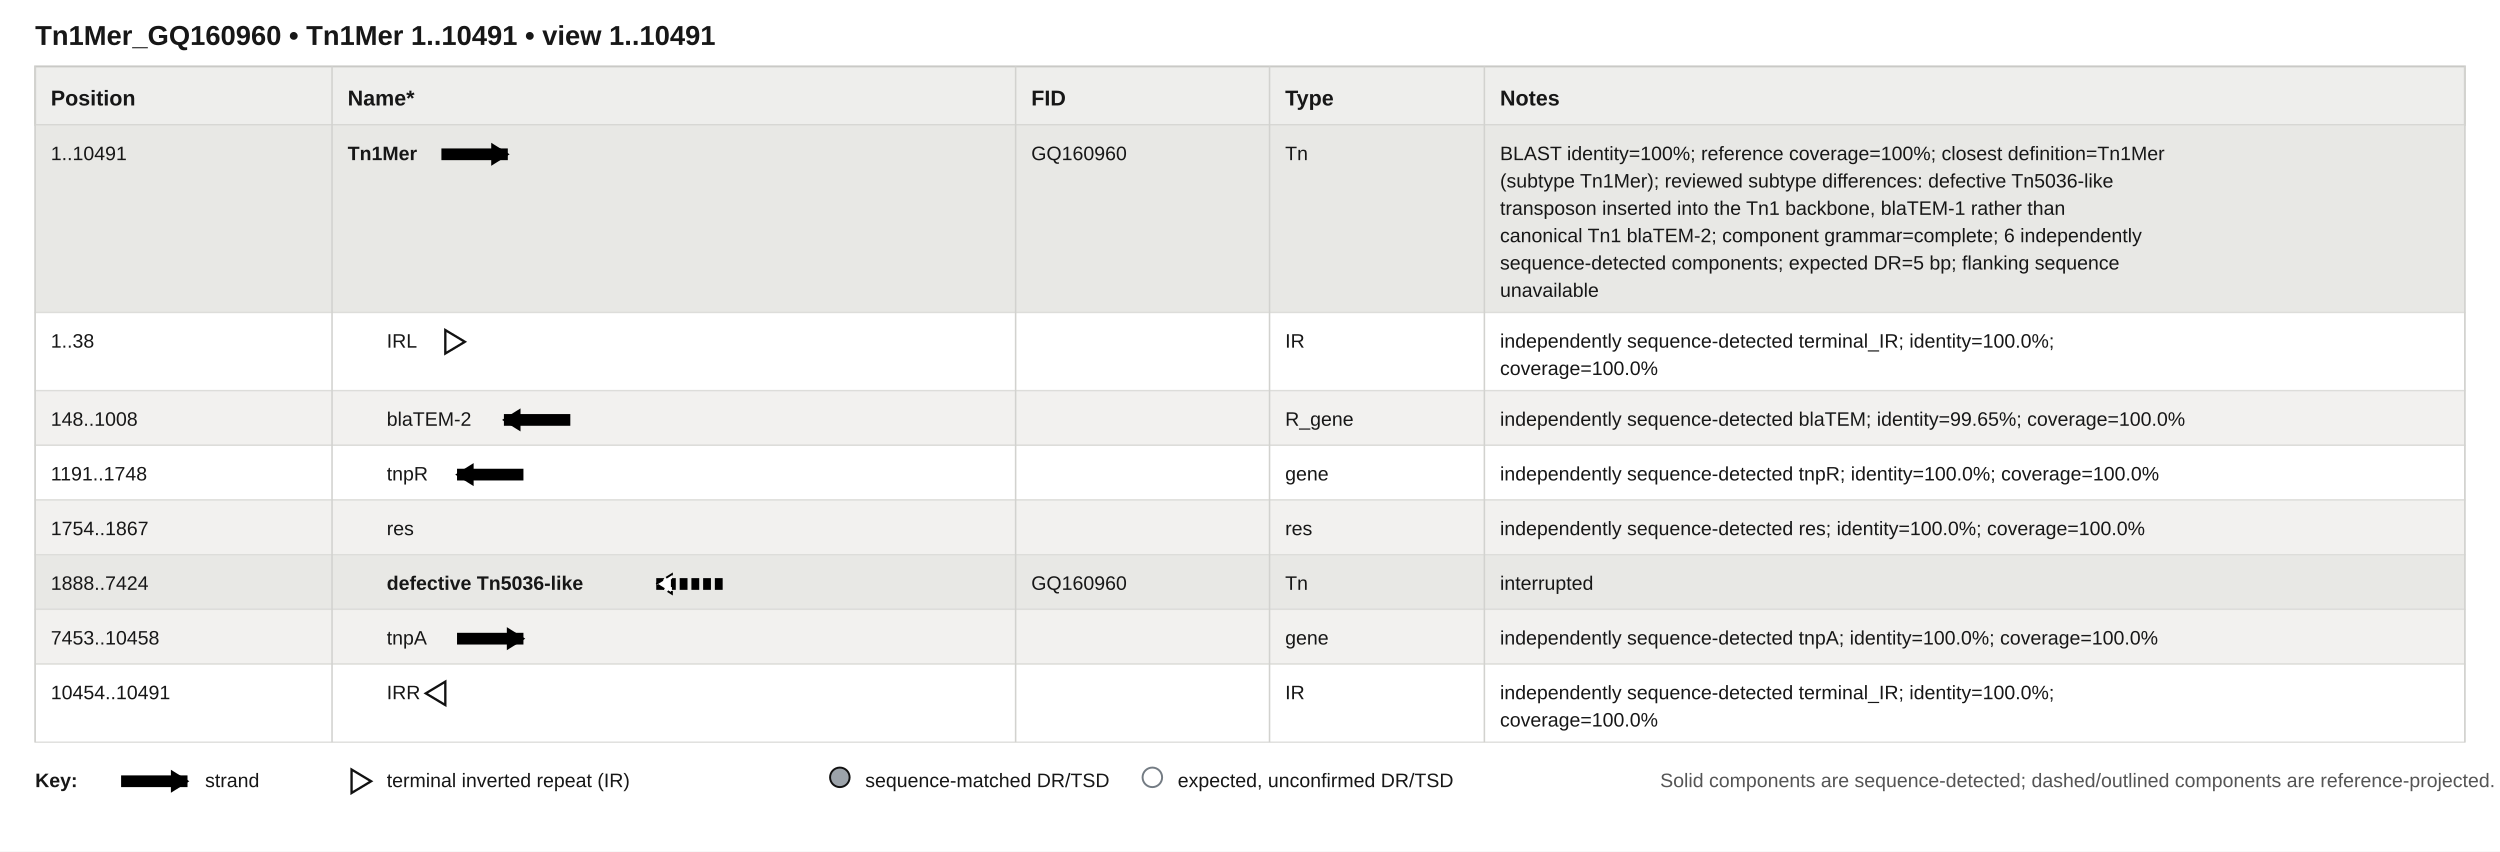
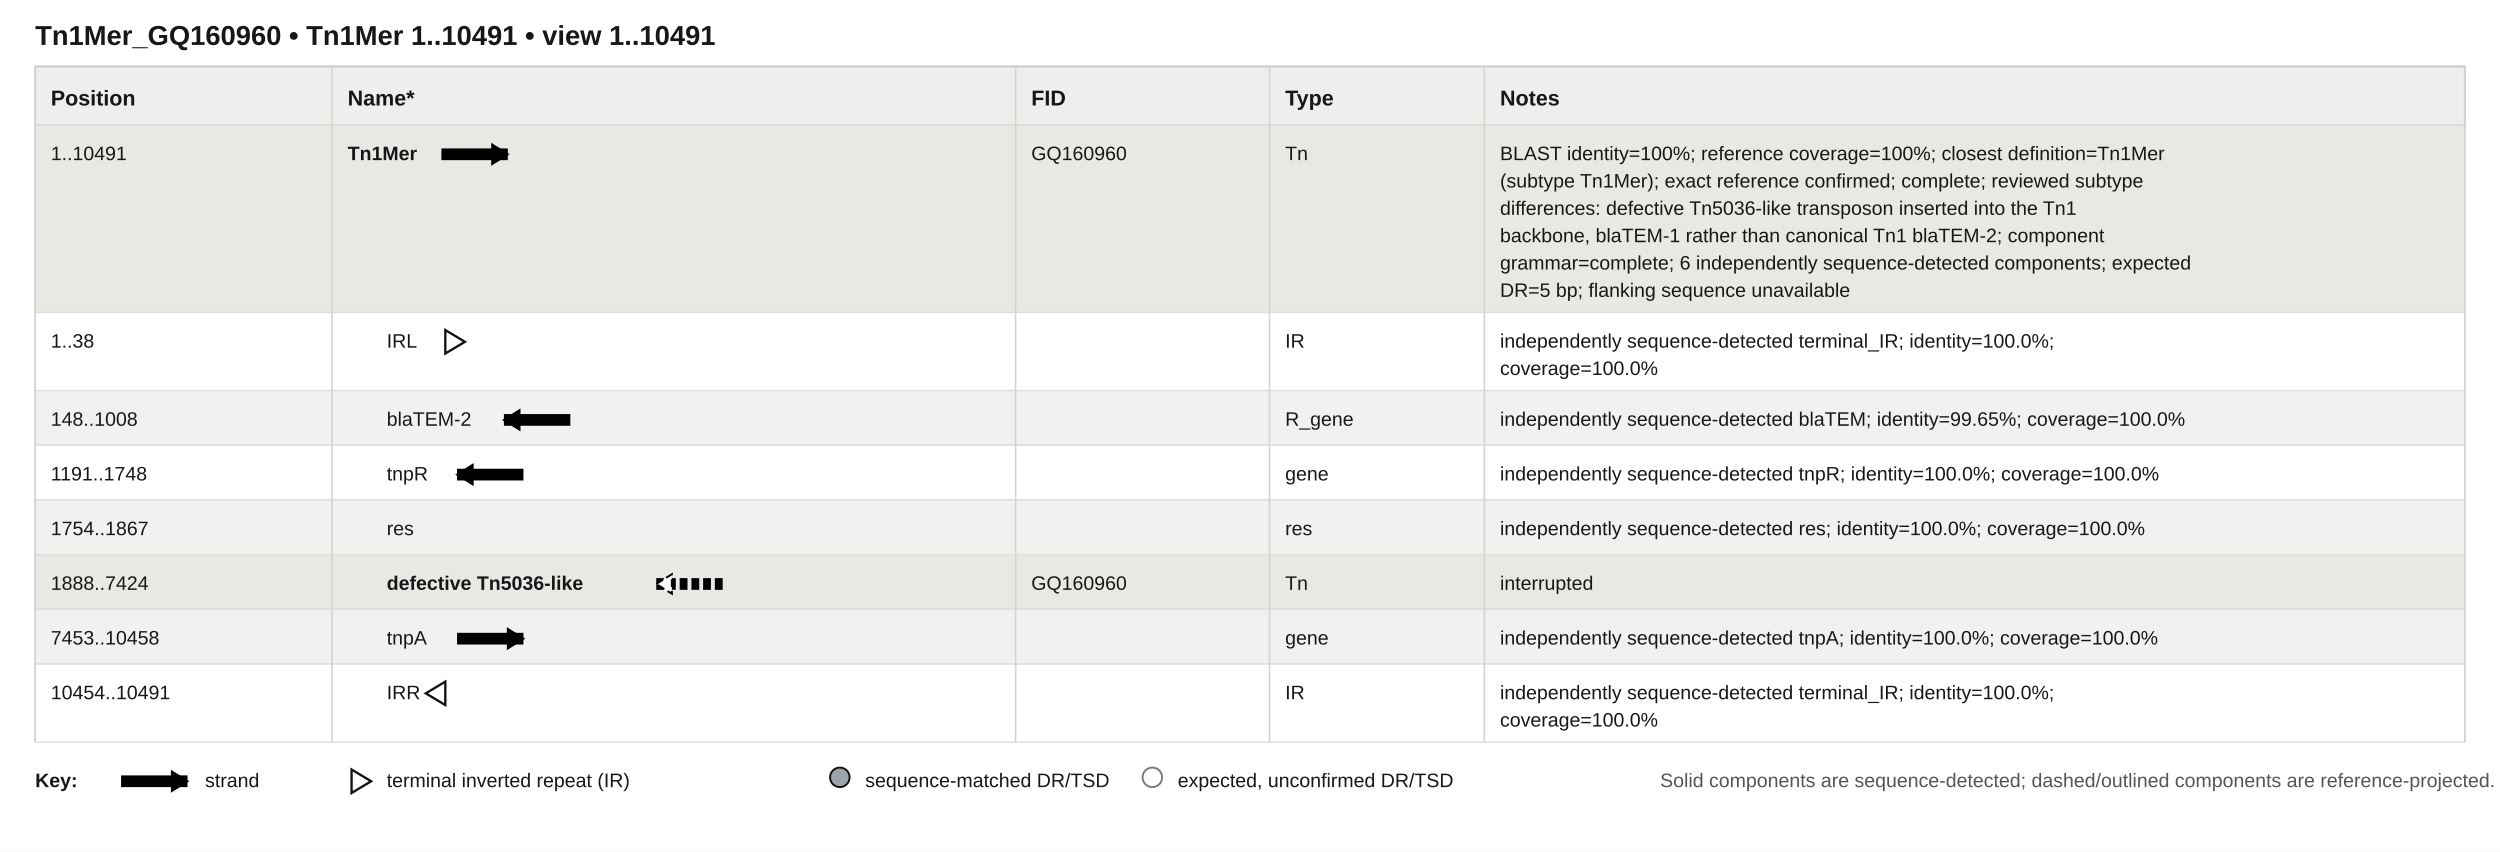
<svg xmlns="http://www.w3.org/2000/svg" width="1280" height="436" style="background:#fff;font-family:Arial,Helvetica,sans-serif">
  <rect x="0" y="0" width="1280" height="436" fill="#fff" />
  <text x="18.0" y="23.0" font-size="14" font-weight="bold" text-anchor="start" fill="#171717">Tn1Mer_GQ160960 • Tn1Mer 1..10491 • view 1..10491</text>
  <rect x="18" y="34" width="1244" height="30" fill="#eeeeec" stroke="#c9c9c6" />
  <text x="26.0" y="54.0" font-size="11" font-weight="bold" text-anchor="start" fill="#171717">Position</text>
  <text x="178.0" y="54.0" font-size="11" font-weight="bold" text-anchor="start" fill="#171717">Name*</text>
  <text x="528.0" y="54.0" font-size="11" font-weight="bold" text-anchor="start" fill="#171717">FID</text>
  <text x="658.0" y="54.0" font-size="11" font-weight="bold" text-anchor="start" fill="#171717">Type</text>
  <text x="768.0" y="54.0" font-size="11" font-weight="bold" text-anchor="start" fill="#171717">Notes</text>
  <rect x="18" y="64" width="1244" height="96" fill="#e8e8e5" stroke="#ddddda" stroke-width="0.7" />
  <text x="26.0" y="82.0" font-size="10" font-weight="normal" text-anchor="start" fill="#171717">1..10491</text>
  <text x="178.0" y="82.0" font-size="10" font-weight="bold" text-anchor="start" fill="#171717">Tn1Mer</text>
  <line x1="226.0" y1="79.0" x2="260.0" y2="79.0" stroke="#000" stroke-width="6" />
  <polygon points="260.0,79.0 252.0,74.0 252.0,84.0" fill="#000000" stroke="#000" />
  <text x="528.0" y="82.0" font-size="10" font-weight="normal" text-anchor="start" fill="#171717">GQ160960</text>
  <text x="658.0" y="82.0" font-size="10" font-weight="normal" text-anchor="start" fill="#171717">Tn</text>
  <text x="768.0" y="82.0" font-size="10" font-weight="normal" text-anchor="start" fill="#171717">BLAST identity=100%; reference coverage=100%; closest definition=Tn1Mer</text>
-   <text x="768.0" y="96.0" font-size="10" font-weight="normal" text-anchor="start" fill="#171717">(subtype Tn1Mer); reviewed subtype differences: defective Tn5036-like</text>
-   <text x="768.0" y="110.0" font-size="10" font-weight="normal" text-anchor="start" fill="#171717">transposon inserted into the Tn1 backbone, blaTEM-1 rather than</text>
-   <text x="768.0" y="124.0" font-size="10" font-weight="normal" text-anchor="start" fill="#171717">canonical Tn1 blaTEM-2; component grammar=complete; 6 independently</text>
-   <text x="768.0" y="138.0" font-size="10" font-weight="normal" text-anchor="start" fill="#171717">sequence-detected components; expected DR=5 bp; flanking sequence</text>
-   <text x="768.0" y="152.0" font-size="10" font-weight="normal" text-anchor="start" fill="#171717">unavailable</text>
+   <text x="768.0" y="96.0" font-size="10" font-weight="normal" text-anchor="start" fill="#171717">(subtype Tn1Mer); exact reference confirmed; complete; reviewed subtype</text>
+   <text x="768.0" y="110.0" font-size="10" font-weight="normal" text-anchor="start" fill="#171717">differences: defective Tn5036-like transposon inserted into the Tn1</text>
+   <text x="768.0" y="124.0" font-size="10" font-weight="normal" text-anchor="start" fill="#171717">backbone, blaTEM-1 rather than canonical Tn1 blaTEM-2; component</text>
+   <text x="768.0" y="138.0" font-size="10" font-weight="normal" text-anchor="start" fill="#171717">grammar=complete; 6 independently sequence-detected components; expected</text>
+   <text x="768.0" y="152.0" font-size="10" font-weight="normal" text-anchor="start" fill="#171717">DR=5 bp; flanking sequence unavailable</text>
  <rect x="18" y="160" width="1244" height="40" fill="#ffffff" stroke="#ddddda" stroke-width="0.7" />
  <text x="26.0" y="178.0" font-size="10" font-weight="normal" text-anchor="start" fill="#171717">1..38</text>
  <text x="198.0" y="178.0" font-size="10" font-weight="normal" text-anchor="start" fill="#171717">IRL</text>
  <polygon points="228.0,169.0 238.0,175.0 228.0,181.0" fill="#fff" stroke="#111" stroke-width="1.2" />
  <text x="528.0" y="178.0" font-size="10" font-weight="normal" text-anchor="start" fill="#171717" />
  <text x="658.0" y="178.0" font-size="10" font-weight="normal" text-anchor="start" fill="#171717">IR</text>
  <text x="768.0" y="178.0" font-size="10" font-weight="normal" text-anchor="start" fill="#171717">independently sequence-detected terminal_IR; identity=100.0%;</text>
  <text x="768.0" y="192.0" font-size="10" font-weight="normal" text-anchor="start" fill="#171717">coverage=100.0%</text>
  <rect x="18" y="200" width="1244" height="28" fill="#f2f1ef" stroke="#ddddda" stroke-width="0.7" />
  <text x="26.0" y="218.0" font-size="10" font-weight="normal" text-anchor="start" fill="#171717">148..1008</text>
  <text x="198.0" y="218.0" font-size="10" font-weight="normal" text-anchor="start" fill="#171717">blaTEM-2</text>
  <line x1="292.0" y1="215.0" x2="258.0" y2="215.0" stroke="#000" stroke-width="6" />
  <polygon points="258.0,215.0 266.0,210.0 266.0,220.0" fill="#000000" stroke="#000" />
  <text x="528.0" y="218.0" font-size="10" font-weight="normal" text-anchor="start" fill="#171717" />
  <text x="658.0" y="218.0" font-size="10" font-weight="normal" text-anchor="start" fill="#171717">R_gene</text>
  <text x="768.0" y="218.0" font-size="10" font-weight="normal" text-anchor="start" fill="#171717">independently sequence-detected blaTEM; identity=99.65%; coverage=100.0%</text>
  <rect x="18" y="228" width="1244" height="28" fill="#ffffff" stroke="#ddddda" stroke-width="0.7" />
  <text x="26.0" y="246.0" font-size="10" font-weight="normal" text-anchor="start" fill="#171717">1191..1748</text>
  <text x="198.0" y="246.0" font-size="10" font-weight="normal" text-anchor="start" fill="#171717">tnpR</text>
  <line x1="268.0" y1="243.0" x2="234.0" y2="243.0" stroke="#000" stroke-width="6" />
  <polygon points="234.0,243.0 242.0,238.0 242.0,248.0" fill="#000000" stroke="#000" />
  <text x="528.0" y="246.0" font-size="10" font-weight="normal" text-anchor="start" fill="#171717" />
  <text x="658.0" y="246.0" font-size="10" font-weight="normal" text-anchor="start" fill="#171717">gene</text>
  <text x="768.0" y="246.0" font-size="10" font-weight="normal" text-anchor="start" fill="#171717">independently sequence-detected tnpR; identity=100.0%; coverage=100.0%</text>
  <rect x="18" y="256" width="1244" height="28" fill="#f2f1ef" stroke="#ddddda" stroke-width="0.7" />
  <text x="26.0" y="274.0" font-size="10" font-weight="normal" text-anchor="start" fill="#171717">1754..1867</text>
  <text x="198.0" y="274.0" font-size="10" font-weight="normal" text-anchor="start" fill="#171717">res</text>
  <text x="528.0" y="274.0" font-size="10" font-weight="normal" text-anchor="start" fill="#171717" />
  <text x="658.0" y="274.0" font-size="10" font-weight="normal" text-anchor="start" fill="#171717">res</text>
  <text x="768.0" y="274.0" font-size="10" font-weight="normal" text-anchor="start" fill="#171717">independently sequence-detected res; identity=100.0%; coverage=100.0%</text>
  <rect x="18" y="284" width="1244" height="28" fill="#e8e8e5" stroke="#ddddda" stroke-width="0.7" />
  <text x="26.0" y="302.0" font-size="10" font-weight="normal" text-anchor="start" fill="#171717">1888..7424</text>
  <text x="198.0" y="302.0" font-size="10" font-weight="bold" text-anchor="start" fill="#171717">defective Tn5036-like</text>
  <line x1="370.0" y1="299.0" x2="336.0" y2="299.0" stroke="#000" stroke-width="6" stroke-dasharray="4,2" />
  <polygon points="336.0,299.0 344.0,294.0 344.0,304.0" fill="#ffffff" stroke="#000" stroke-dasharray="4,2" />
  <text x="528.0" y="302.0" font-size="10" font-weight="normal" text-anchor="start" fill="#171717">GQ160960</text>
  <text x="658.0" y="302.0" font-size="10" font-weight="normal" text-anchor="start" fill="#171717">Tn</text>
  <text x="768.0" y="302.0" font-size="10" font-weight="normal" text-anchor="start" fill="#171717">interrupted</text>
  <rect x="18" y="312" width="1244" height="28" fill="#f2f1ef" stroke="#ddddda" stroke-width="0.7" />
  <text x="26.0" y="330.0" font-size="10" font-weight="normal" text-anchor="start" fill="#171717">7453..10458</text>
  <text x="198.0" y="330.0" font-size="10" font-weight="normal" text-anchor="start" fill="#171717">tnpA</text>
  <line x1="234.0" y1="327.0" x2="268.0" y2="327.0" stroke="#000" stroke-width="6" />
  <polygon points="268.0,327.0 260.0,322.0 260.0,332.0" fill="#000000" stroke="#000" />
  <text x="528.0" y="330.0" font-size="10" font-weight="normal" text-anchor="start" fill="#171717" />
  <text x="658.0" y="330.0" font-size="10" font-weight="normal" text-anchor="start" fill="#171717">gene</text>
  <text x="768.0" y="330.0" font-size="10" font-weight="normal" text-anchor="start" fill="#171717">independently sequence-detected tnpA; identity=100.0%; coverage=100.0%</text>
  <rect x="18" y="340" width="1244" height="40" fill="#ffffff" stroke="#ddddda" stroke-width="0.7" />
  <text x="26.0" y="358.0" font-size="10" font-weight="normal" text-anchor="start" fill="#171717">10454..10491</text>
  <text x="198.0" y="358.0" font-size="10" font-weight="normal" text-anchor="start" fill="#171717">IRR</text>
  <polygon points="228.0,349.0 218.0,355.0 228.0,361.0" fill="#fff" stroke="#111" stroke-width="1.2" />
  <text x="528.0" y="358.0" font-size="10" font-weight="normal" text-anchor="start" fill="#171717" />
  <text x="658.0" y="358.0" font-size="10" font-weight="normal" text-anchor="start" fill="#171717">IR</text>
  <text x="768.0" y="358.0" font-size="10" font-weight="normal" text-anchor="start" fill="#171717">independently sequence-detected terminal_IR; identity=100.0%;</text>
  <text x="768.0" y="372.0" font-size="10" font-weight="normal" text-anchor="start" fill="#171717">coverage=100.0%</text>
  <line x1="18" y1="34" x2="18" y2="380" stroke="#d2d2cf" stroke-width="0.8" />
  <line x1="170" y1="34" x2="170" y2="380" stroke="#d2d2cf" stroke-width="0.8" />
  <line x1="520" y1="34" x2="520" y2="380" stroke="#d2d2cf" stroke-width="0.8" />
  <line x1="650" y1="34" x2="650" y2="380" stroke="#d2d2cf" stroke-width="0.8" />
  <line x1="760" y1="34" x2="760" y2="380" stroke="#d2d2cf" stroke-width="0.8" />
  <line x1="1262" y1="34" x2="1262" y2="380" stroke="#d2d2cf" stroke-width="0.8" />
  <text x="18.0" y="403.0" font-size="10" font-weight="bold" text-anchor="start" fill="#171717">Key:</text>
  <line x1="62.0" y1="400.0" x2="96.0" y2="400.0" stroke="#000" stroke-width="6" />
  <polygon points="96.0,400.0 88.0,395.0 88.0,405.0" fill="#000000" stroke="#000" />
  <text x="105.0" y="403.0" font-size="10" font-weight="normal" text-anchor="start" fill="#171717">strand</text>
  <polygon points="180.0,394.0 190.0,400.0 180.0,406.0" fill="#fff" stroke="#111" stroke-width="1.2" />
  <text x="198.0" y="403.0" font-size="10" font-weight="normal" text-anchor="start" fill="#171717">terminal inverted repeat (IR)</text>
  <circle cx="430" cy="398" r="5" fill="#9ca3aa" stroke="#111" />
  <text x="443.0" y="403.0" font-size="10" font-weight="normal" text-anchor="start" fill="#171717">sequence-matched DR/TSD</text>
  <circle cx="590" cy="398" r="5" fill="#fff" stroke="#737b83" />
  <text x="603.0" y="403.0" font-size="10" font-weight="normal" text-anchor="start" fill="#171717">expected, unconfirmed DR/TSD</text>
  <text x="850.0" y="403.0" font-size="10" font-weight="normal" text-anchor="start" fill="#555555">Solid components are sequence-detected; dashed/outlined components are reference-projected.</text>
</svg>
